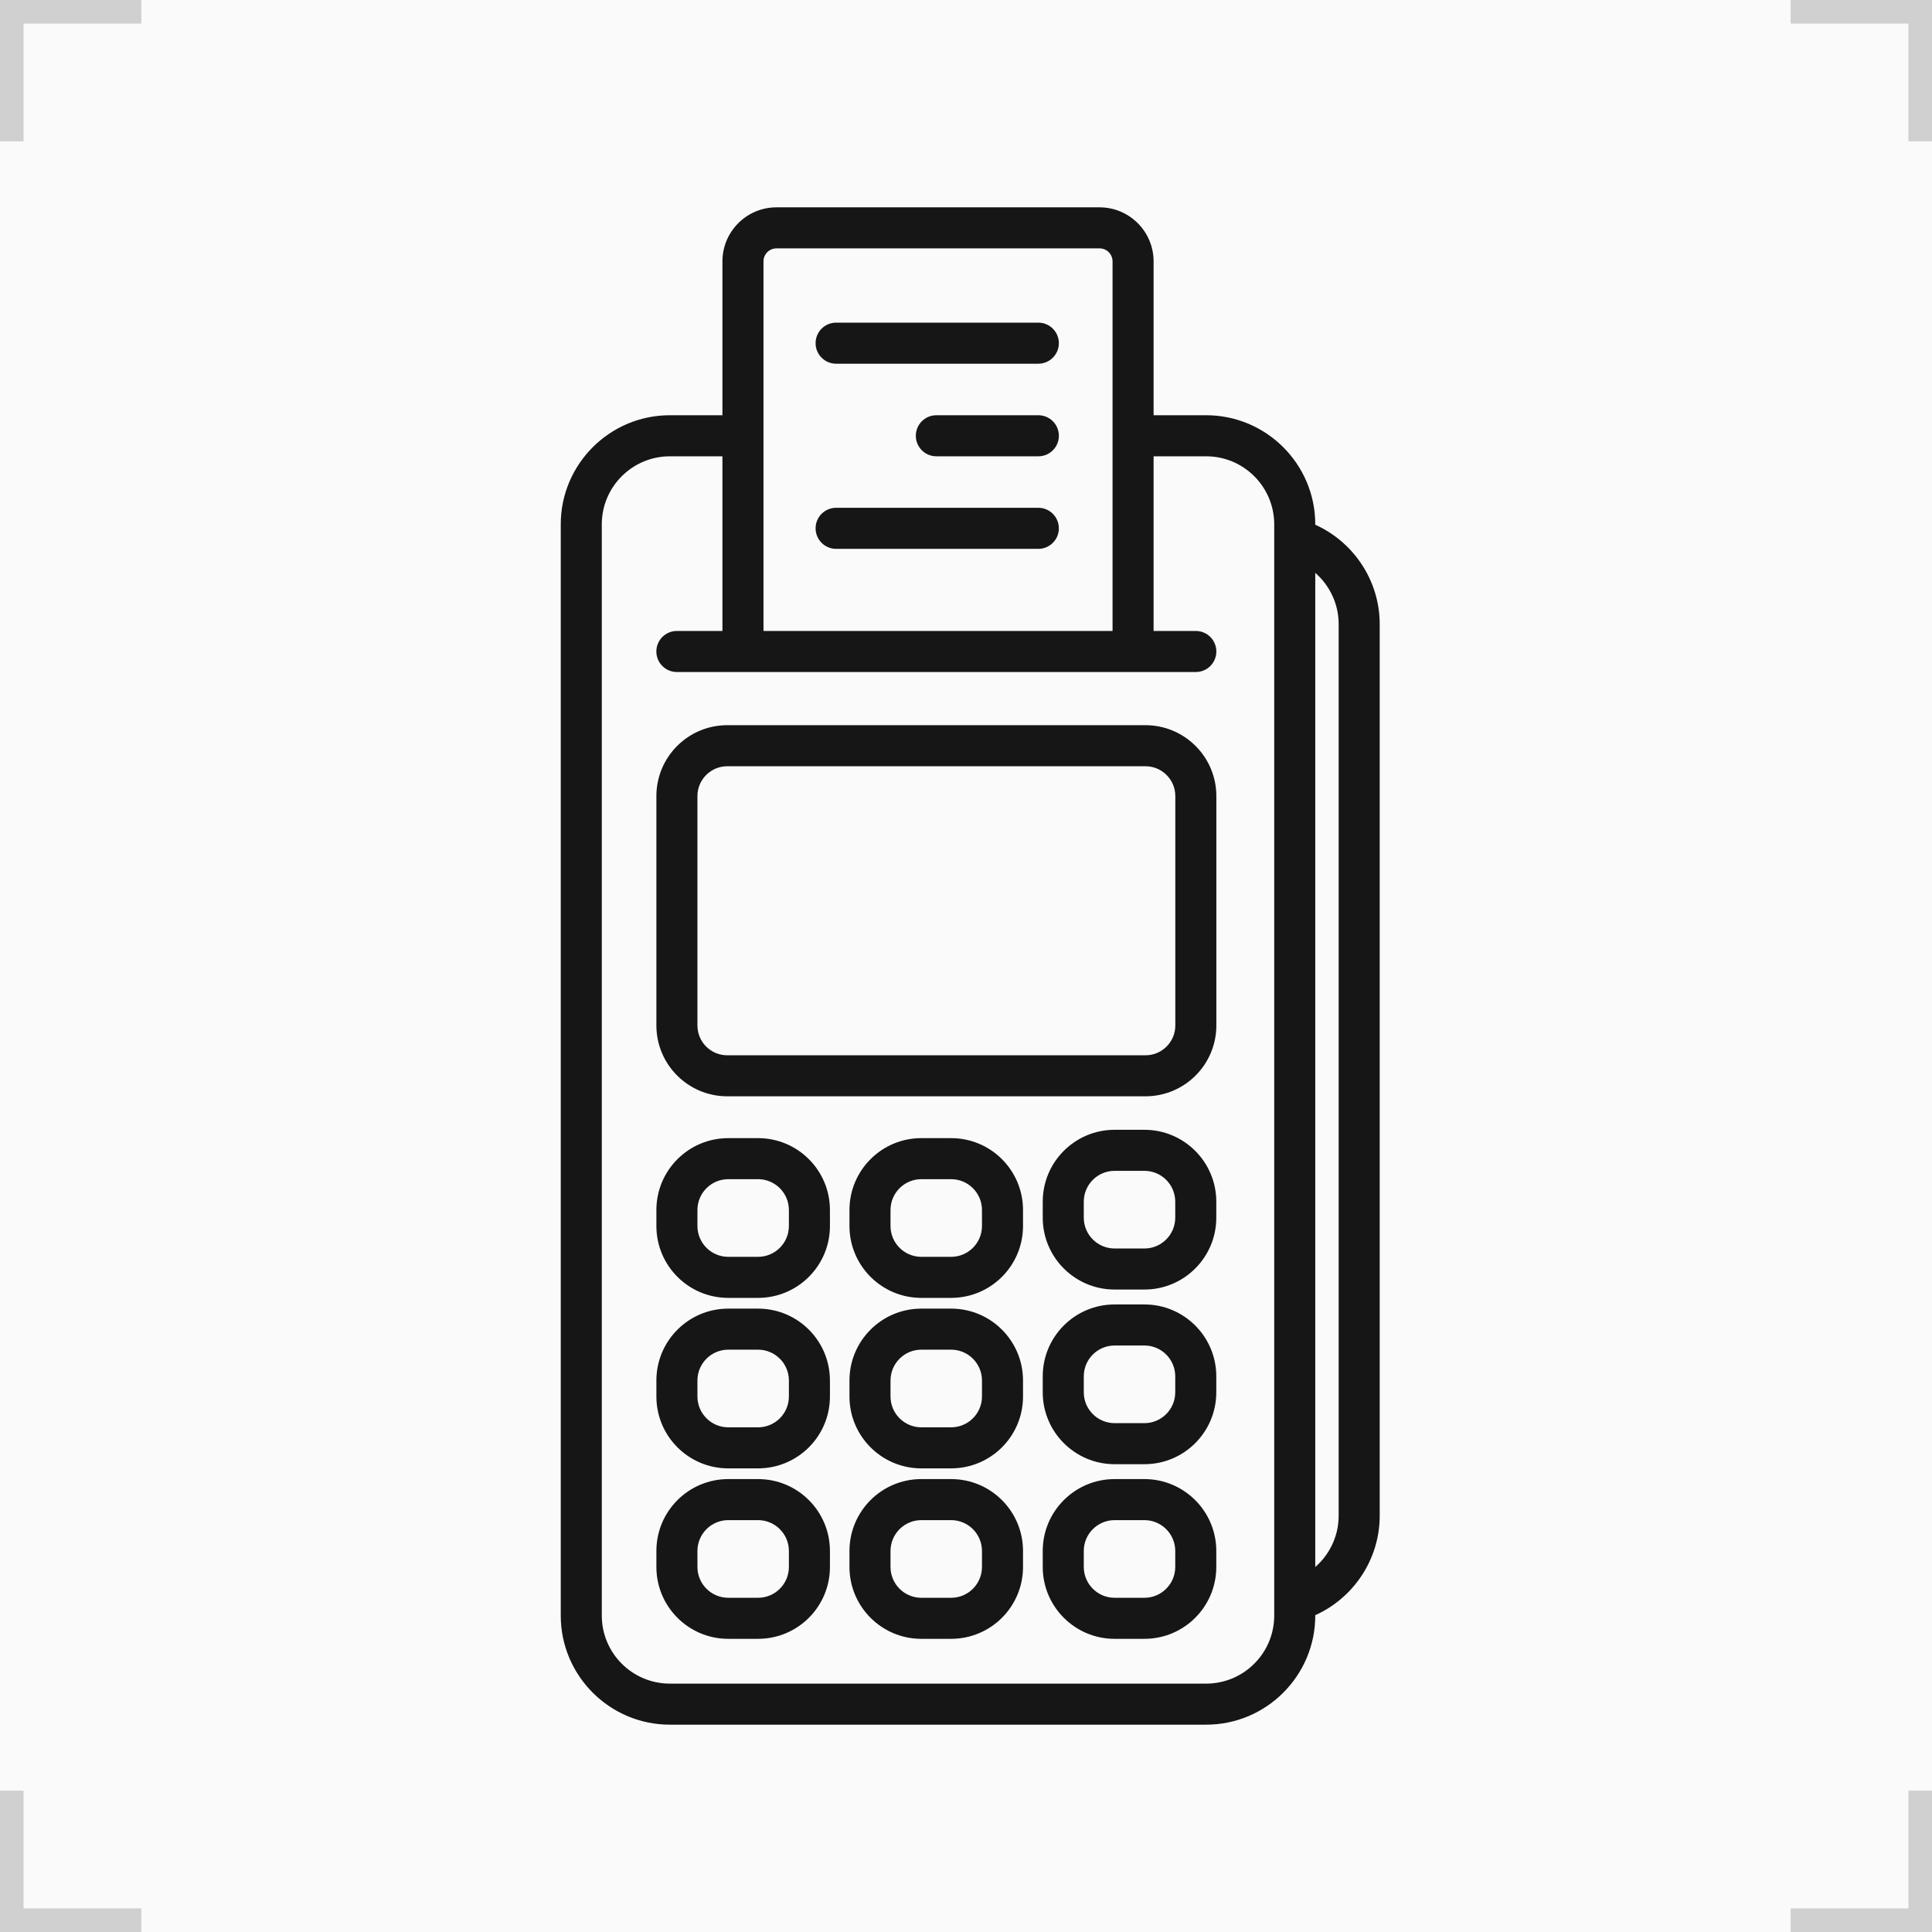
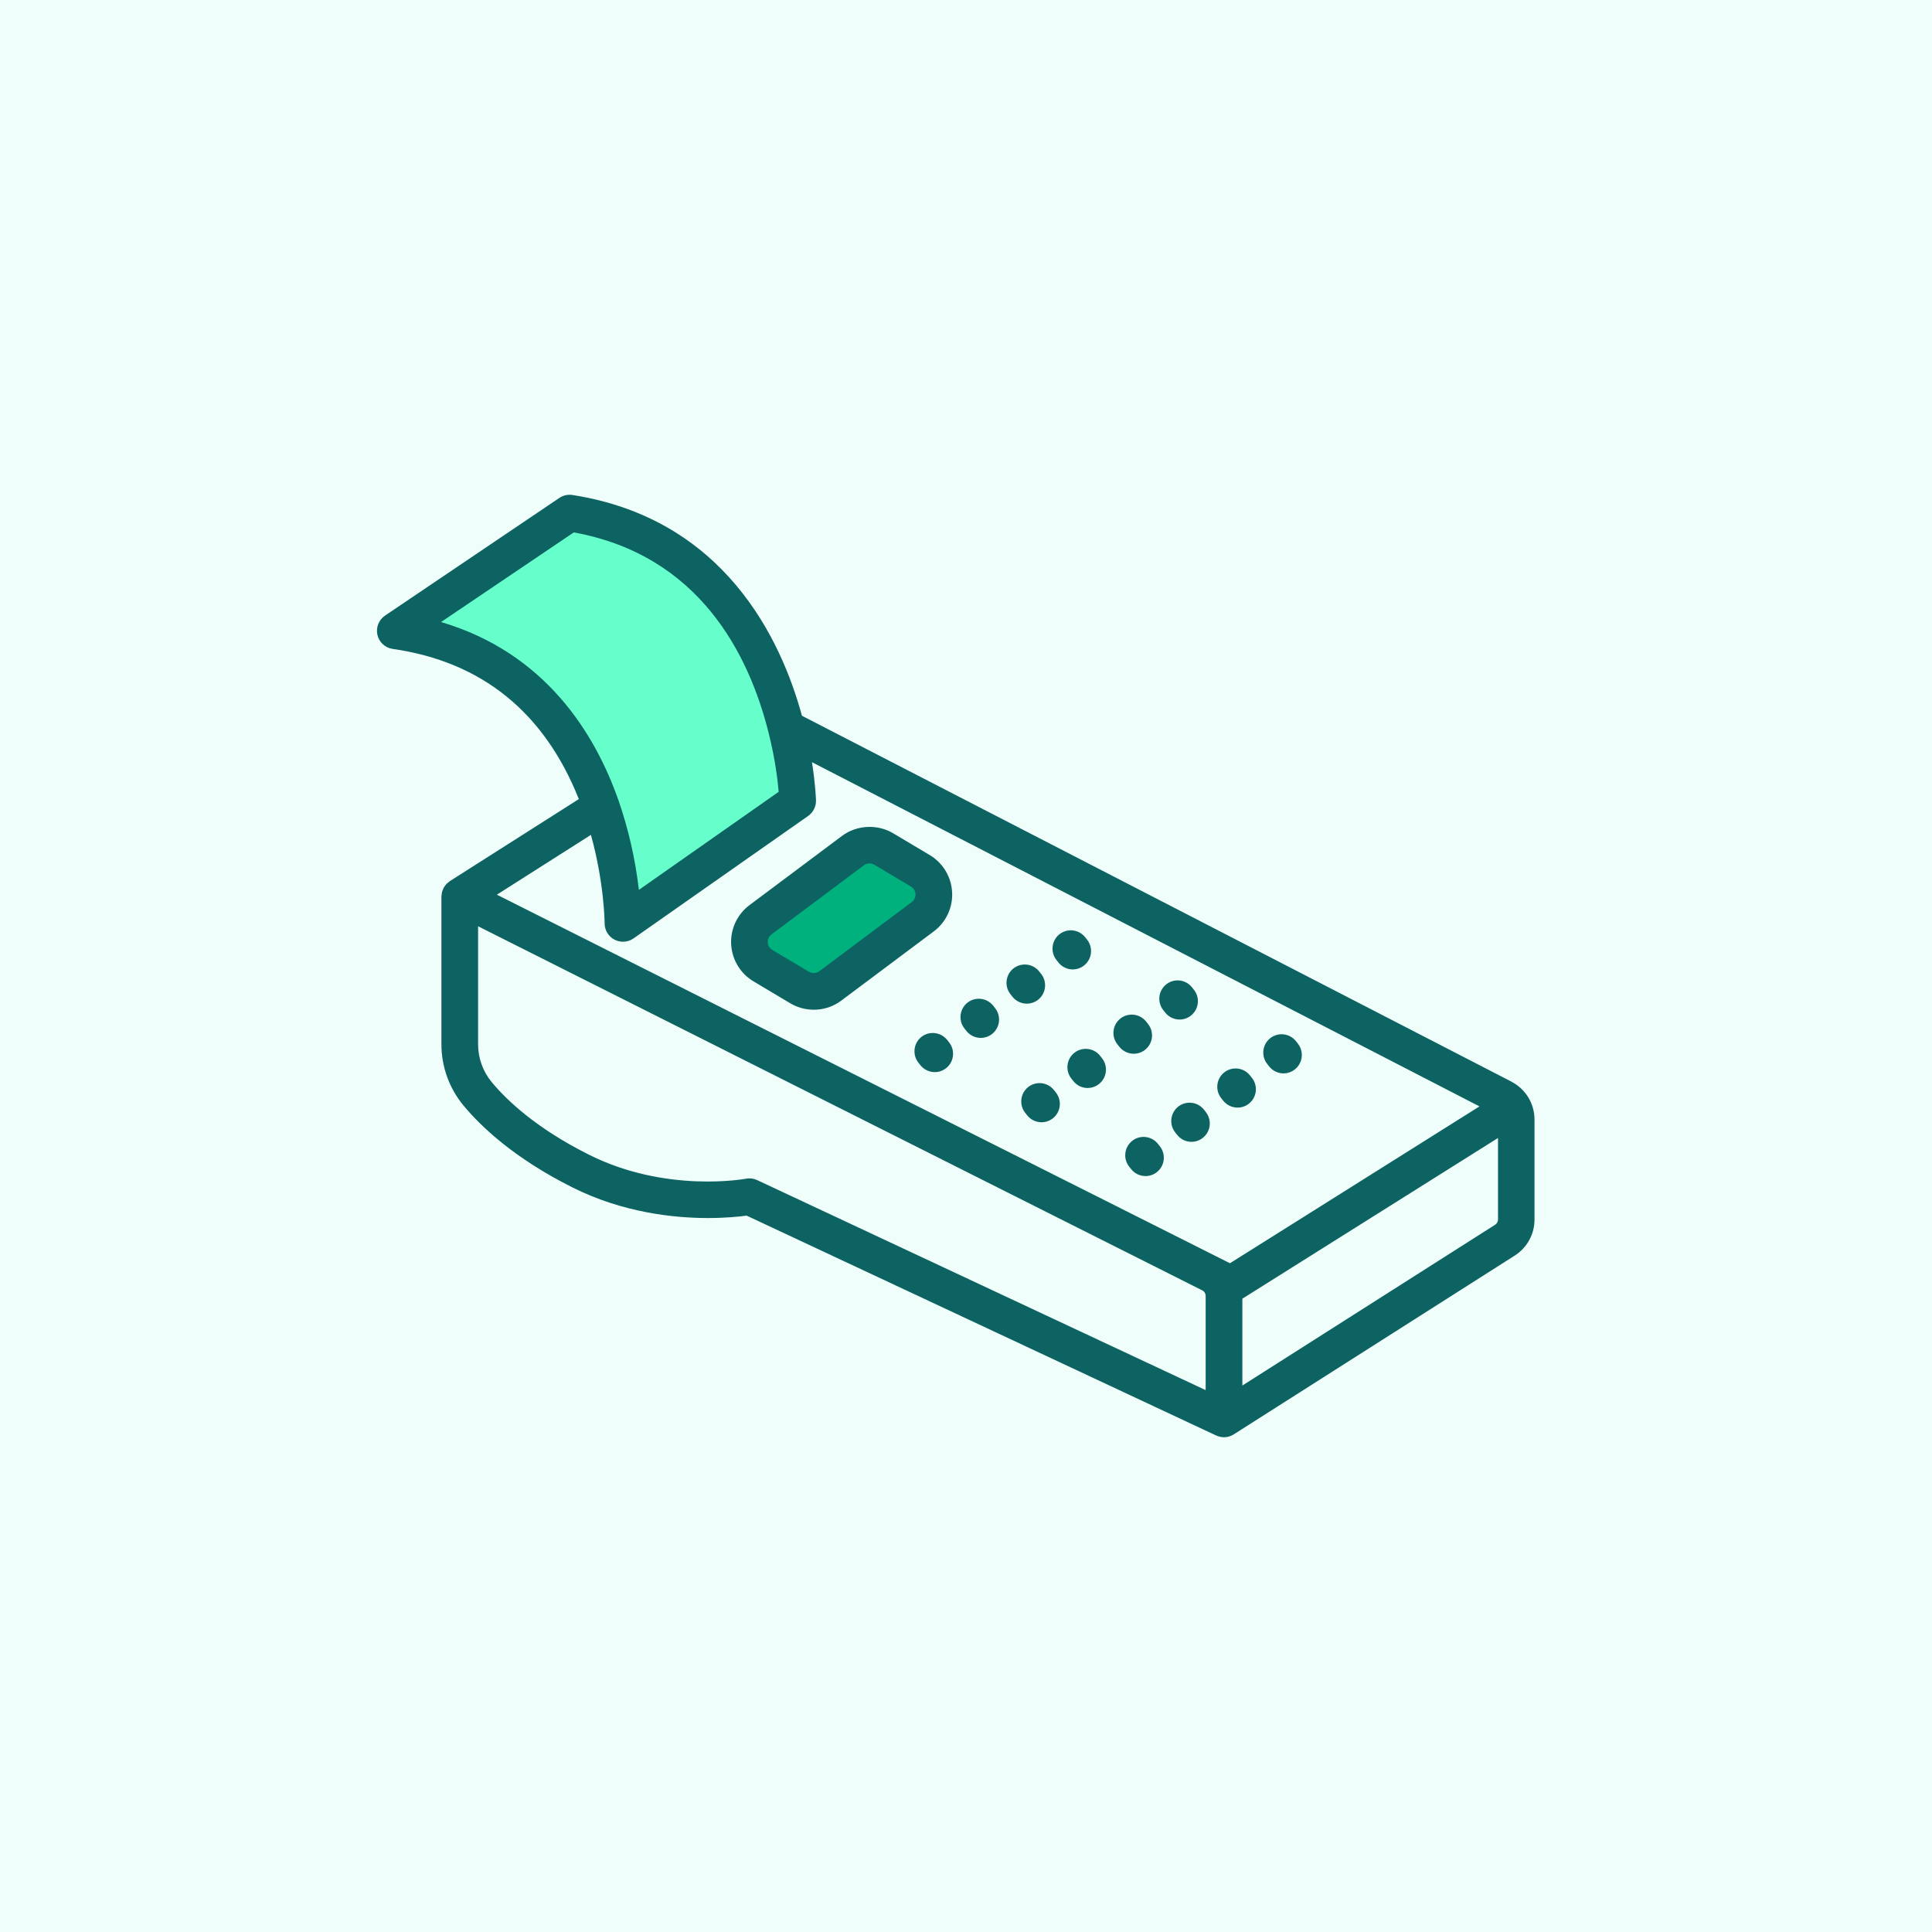
- <svg xmlns="http://www.w3.org/2000/svg" xmlns:xlink="http://www.w3.org/1999/xlink" width="82" height="82" fill="none">
-   <path fill="#fafafa" d="M0 0h82v82H0z" />
-   <g fill="#d0d0d0">
-     <path d="M82 1h-6V0h6zm0 80h-6v1h6zM0 1h6V0H0zm0 80h6v1H0z" />
-     <path d="M82 0v6h-1V0zm0 82v-6h-1v6zM0 0v6h1V0zm0 82v-6h1v6z" />
-   </g>
-   <g fill="#161616" stroke="#161616" stroke-width=".2">
-     <path d="M48.619 30.879H30.866a2.91 2.91 0 0 0-2.907 2.907v9.738a2.91 2.91 0 0 0 2.907 2.907h17.753a2.91 2.91 0 0 0 2.907-2.907v-9.738a2.91 2.91 0 0 0-2.907-2.907zm1.365 12.646c0 .753-.613 1.365-1.365 1.365H30.866c-.753 0-1.365-.612-1.365-1.365v-9.738c0-.753.613-1.365 1.365-1.365h17.753c.753 0 1.365.613 1.365 1.365v9.738zM35.488 15.337h8.582a.771.771 0 1 0 0-1.543h-8.582a.771.771 0 1 0 0 1.543zm8.583 2.387h-4.329a.771.771 0 1 0 0 1.543h4.329a.771.771 0 1 0 0-1.543zm-8.583 5.471h8.582a.771.771 0 1 0 0-1.543h-8.582a.771.771 0 1 0 0 1.543zm22.971 3.293c0-1.815-1.1-3.444-2.735-4.152v-.082c0-2.498-2.032-4.53-4.53-4.53h-2.332v-6.631c0-1.21-.984-2.193-2.193-2.193H32.955c-1.209 0-2.193.984-2.193 2.193v6.631H28.43c-2.498 0-4.53 2.032-4.53 4.53V68.57c0 2.498 2.032 4.53 4.53 4.53h22.764c2.498 0 4.53-2.032 4.53-4.53v-.082c1.635-.708 2.735-2.337 2.735-4.152V26.488zm-26.154-8.664v-6.731a.65.65 0 0 1 .651-.651h13.713a.65.65 0 0 1 .651.651v15.786H32.305v-9.055zM54.182 68.57a2.99 2.99 0 0 1-2.988 2.988H28.43a2.99 2.99 0 0 1-2.988-2.988V22.254a2.99 2.99 0 0 1 2.988-2.987h2.332v7.613h-2.033a.771.771 0 1 0 0 1.543h22.025a.771.771 0 1 0 0-1.543h-1.892v-7.613h2.332a2.99 2.99 0 0 1 2.988 2.987V68.57zm2.735-4.234c0 .953-.46 1.831-1.193 2.384V24.104c.733.553 1.193 1.431 1.193 2.384v37.849z" />
-     <use xlink:href="#B" />
-     <use xlink:href="#C" />
-     <path d="M48.575 48.052h-1.27c-1.626 0-2.948 1.323-2.948 2.948v.684c0 1.626 1.323 2.948 2.948 2.948h1.27a2.95 2.95 0 0 0 2.948-2.948V51c0-1.626-1.323-2.948-2.948-2.948zm1.406 3.632a1.41 1.41 0 0 1-1.406 1.406h-1.27a1.41 1.41 0 0 1-1.406-1.406V51a1.41 1.41 0 0 1 1.406-1.406h1.27A1.41 1.41 0 0 1 49.981 51v.684z" />
-     <use xlink:href="#B" y="7.236" />
-     <use xlink:href="#C" y="7.236" />
-     <path d="M48.575 55.465h-1.27c-1.626 0-2.948 1.322-2.948 2.948v.684c0 1.625 1.323 2.948 2.948 2.948h1.27a2.95 2.95 0 0 0 2.948-2.948v-.684c0-1.626-1.323-2.948-2.948-2.948zm1.406 3.632a1.41 1.41 0 0 1-1.406 1.406h-1.27a1.41 1.41 0 0 1-1.406-1.406v-.684a1.41 1.41 0 0 1 1.406-1.406h1.27a1.41 1.41 0 0 1 1.406 1.406v.684z" />
-     <use xlink:href="#B" y="14.471" />
-     <use xlink:href="#C" y="14.471" />
-     <path d="M48.575 62.877h-1.27c-1.626 0-2.948 1.322-2.948 2.948v.684c0 1.626 1.323 2.948 2.948 2.948h1.27a2.95 2.95 0 0 0 2.948-2.948v-.684c0-1.626-1.323-2.948-2.948-2.948zm1.406 3.632a1.41 1.41 0 0 1-1.406 1.406h-1.27a1.41 1.41 0 0 1-1.406-1.406v-.684a1.41 1.41 0 0 1 1.406-1.406h1.27a1.41 1.41 0 0 1 1.406 1.406v.684z" />
-   </g>
-   <defs>
-     <path id="B" d="M32.177 48.406h-1.27a2.95 2.95 0 0 0-2.948 2.948v.684a2.95 2.95 0 0 0 2.948 2.948h1.27a2.95 2.95 0 0 0 2.948-2.948v-.684a2.95 2.95 0 0 0-2.948-2.948zm1.406 3.632a1.41 1.41 0 0 1-1.406 1.406h-1.27a1.41 1.41 0 0 1-1.406-1.406v-.684a1.41 1.41 0 0 1 1.406-1.406h1.27a1.41 1.41 0 0 1 1.406 1.406v.684z" />
-     <path id="C" d="M40.372 48.406h-1.27a2.95 2.95 0 0 0-2.948 2.948v.684c0 1.626 1.323 2.948 2.948 2.948h1.27a2.95 2.95 0 0 0 2.948-2.948v-.684a2.95 2.95 0 0 0-2.948-2.948zm1.406 3.632a1.41 1.41 0 0 1-1.406 1.406h-1.27a1.41 1.41 0 0 1-1.406-1.406v-.684a1.41 1.41 0 0 1 1.406-1.406h1.27a1.41 1.41 0 0 1 1.406 1.406v.684z" />
-   </defs>
+ <svg xmlns="http://www.w3.org/2000/svg" width="82" height="82" fill="none">
+   <path fill="#effefb" d="M0 0h82v82H0z" />
+   <path d="M16.672 26.8c1.295.22 9.331 2.003 9.746 12.067 2.923-1.783 7.678-5.301 7.678-5.301s-.065-8.891-9.673-11.822L16.672 26.8z" fill="#66fecb" />
+   <path d="M36.611 35.845l-5.048 4.299 2.931 2.313 5.553-4.397-3.436-2.215z" fill="#00b17e" />
+   <path d="M40.199 44.137a.78.78 0 0 0-1.093-.126.78.78 0 0 0-.125 1.093l.084.106a.78.78 0 0 0 .61.294c.169 0 .34-.055.483-.169a.78.78 0 0 0 .125-1.093l-.084-.106zm1.954-1.453a.78.78 0 0 0-1.092-.127.78.78 0 0 0-.128 1.093l.084.106c.153.194.381.295.61.295.169 0 .339-.055.482-.168a.78.78 0 0 0 .128-1.092l-.084-.107zm1.911-.255a.78.78 0 0 0 .125-1.093l-.084-.106a.78.78 0 0 0-1.093-.125.78.78 0 0 0-.125 1.093l.084.106a.78.78 0 0 0 .61.294c.169 0 .34-.055.483-.169zm.86-1.577c.154.194.38.294.61.294a.78.78 0 0 0 .608-1.261l-.084-.106a.78.78 0 0 0-1.093-.126.78.78 0 0 0-.125 1.093l.084.105zm-.193 5.412a.78.78 0 0 0-1.093-.125.78.78 0 0 0-.125 1.093l.084.106c.154.193.38.294.61.294.169 0 .34-.055.483-.169a.78.78 0 0 0 .125-1.093l-.084-.106zm1.96-1.454a.78.78 0 0 0-1.093-.125.78.78 0 0 0-.126 1.093l.084.106c.154.194.38.294.61.294a.78.78 0 0 0 .609-1.261l-.084-.106zm1.912-.255a.78.78 0 0 0 .125-1.092l-.084-.106a.78.78 0 0 0-1.093-.125c-.336.267-.392.756-.125 1.092l.084.106a.78.78 0 0 0 .61.294c.169 0 .34-.055.483-.169zm1.947-1.453a.78.78 0 0 0 .124-1.093l-.084-.106a.78.78 0 0 0-1.093-.123.78.78 0 0 0-.124 1.093l.084.106c.154.193.38.293.609.293.17 0 .341-.056.484-.17zm-1.406 5.445c-.267-.336-.757-.392-1.093-.123a.78.78 0 0 0-.124 1.093l.084.106c.154.193.38.293.609.293a.77.77 0 0 0 .484-.17.78.78 0 0 0 .124-1.093l-.084-.106zm1.954-1.452a.78.78 0 0 0-1.093-.125.78.78 0 0 0-.125 1.093l.084.106c.154.194.38.294.61.294a.78.78 0 0 0 .608-1.261l-.084-.106zm1.954-1.452a.78.78 0 0 0-1.092-.127.78.78 0 0 0-.128 1.093l.084.106c.154.194.381.295.611.295.169 0 .339-.055.482-.168a.78.78 0 0 0 .128-1.093l-.084-.106zm2.036-1.347l-.084-.106a.78.78 0 0 0-1.093-.125.78.78 0 0 0-.126 1.093l.084.106c.154.194.38.294.61.294a.78.78 0 0 0 .609-1.261zm9.066 1.614L34.037 30.379c-.875-3.216-3.272-8.362-9.741-9.37-.196-.03-.392.014-.555.124l-7.399 4.995a.78.78 0 0 0-.323.819c.072.313.329.55.648.595 3.78.542 6.433 2.687 7.9 6.374l-5.47 3.479c-.023.014-.04.034-.061.051-.031.025-.063.047-.09.076-.02.021-.034.047-.052.069-.022.03-.046.059-.064.092-.014.026-.022.055-.034.083-.014.034-.029.067-.037.103-.007.03-.008.06-.012.091s-.012.06-.012.091v6.272a4.07 4.07 0 0 0 .933 2.593c.753.908 2.169 2.251 4.639 3.487 2.14 1.07 4.305 1.294 5.743 1.294.748 0 1.326-.06 1.639-.102l19.929 9.332c.029.014.06.021.09.031.019.006.038.015.058.02a.77.77 0 0 0 .598-.099l11.929-7.59a1.81 1.81 0 0 0 .836-1.531v-4.234c.002-.682-.374-1.3-.98-1.614zm-11.952 7.706l-.463-.233-29.536-14.85-1.114-.56 3.992-2.539c.573 2.066.581 3.741.581 3.76a.78.78 0 0 0 1.224.637l7.416-5.201a.78.78 0 0 0 .331-.657c-.001-.038-.02-.666-.171-1.624l28.332 14.61-10.591 6.657zM18.72 26.4l5.634-3.803c5.306.964 7.425 5.139 8.268 8.506.275 1.09.385 2.005.428 2.504l-5.934 4.162a17.9 17.9 0 0 0-.863-3.793l-.008-.021c-.991-2.817-3.09-6.241-7.525-7.554zm13.088 23.614a.79.79 0 0 0-.142.013c-.015.002-3.366.634-6.661-1.014-2.229-1.115-3.48-2.295-4.138-3.088a2.51 2.51 0 0 1-.575-1.6v-5.011l3.203 1.61 27.54 13.847c.084.044.137.132.137.231v3.999l-19.034-8.913c-.103-.049-.216-.073-.33-.073zm31.653 1.966L52.73 58.806V55.12l10.85-6.82v3.458c0 .091-.046.174-.119.221zM40.41 37.867a1.95 1.95 0 0 0-.95-1.576l-1.553-.925c-.668-.398-1.549-.352-2.17.113l-3.922 2.934a1.95 1.95 0 0 0 .17 3.241l1.553.926a1.96 1.96 0 0 0 1.001.276 1.94 1.94 0 0 0 1.17-.389l3.921-2.934c.523-.39.815-1.013.781-1.665zm-1.712.42l-3.922 2.934a.4.4 0 0 1-.442.022l-1.554-.925a.39.39 0 0 1-.194-.321c-.004-.079.011-.229.159-.339l3.922-2.934a.39.39 0 0 1 .238-.079.39.39 0 0 1 .204.057l1.553.925a.39.39 0 0 1 .194.321.39.39 0 0 1-.158.339z" fill="#0c6362" />
</svg>
